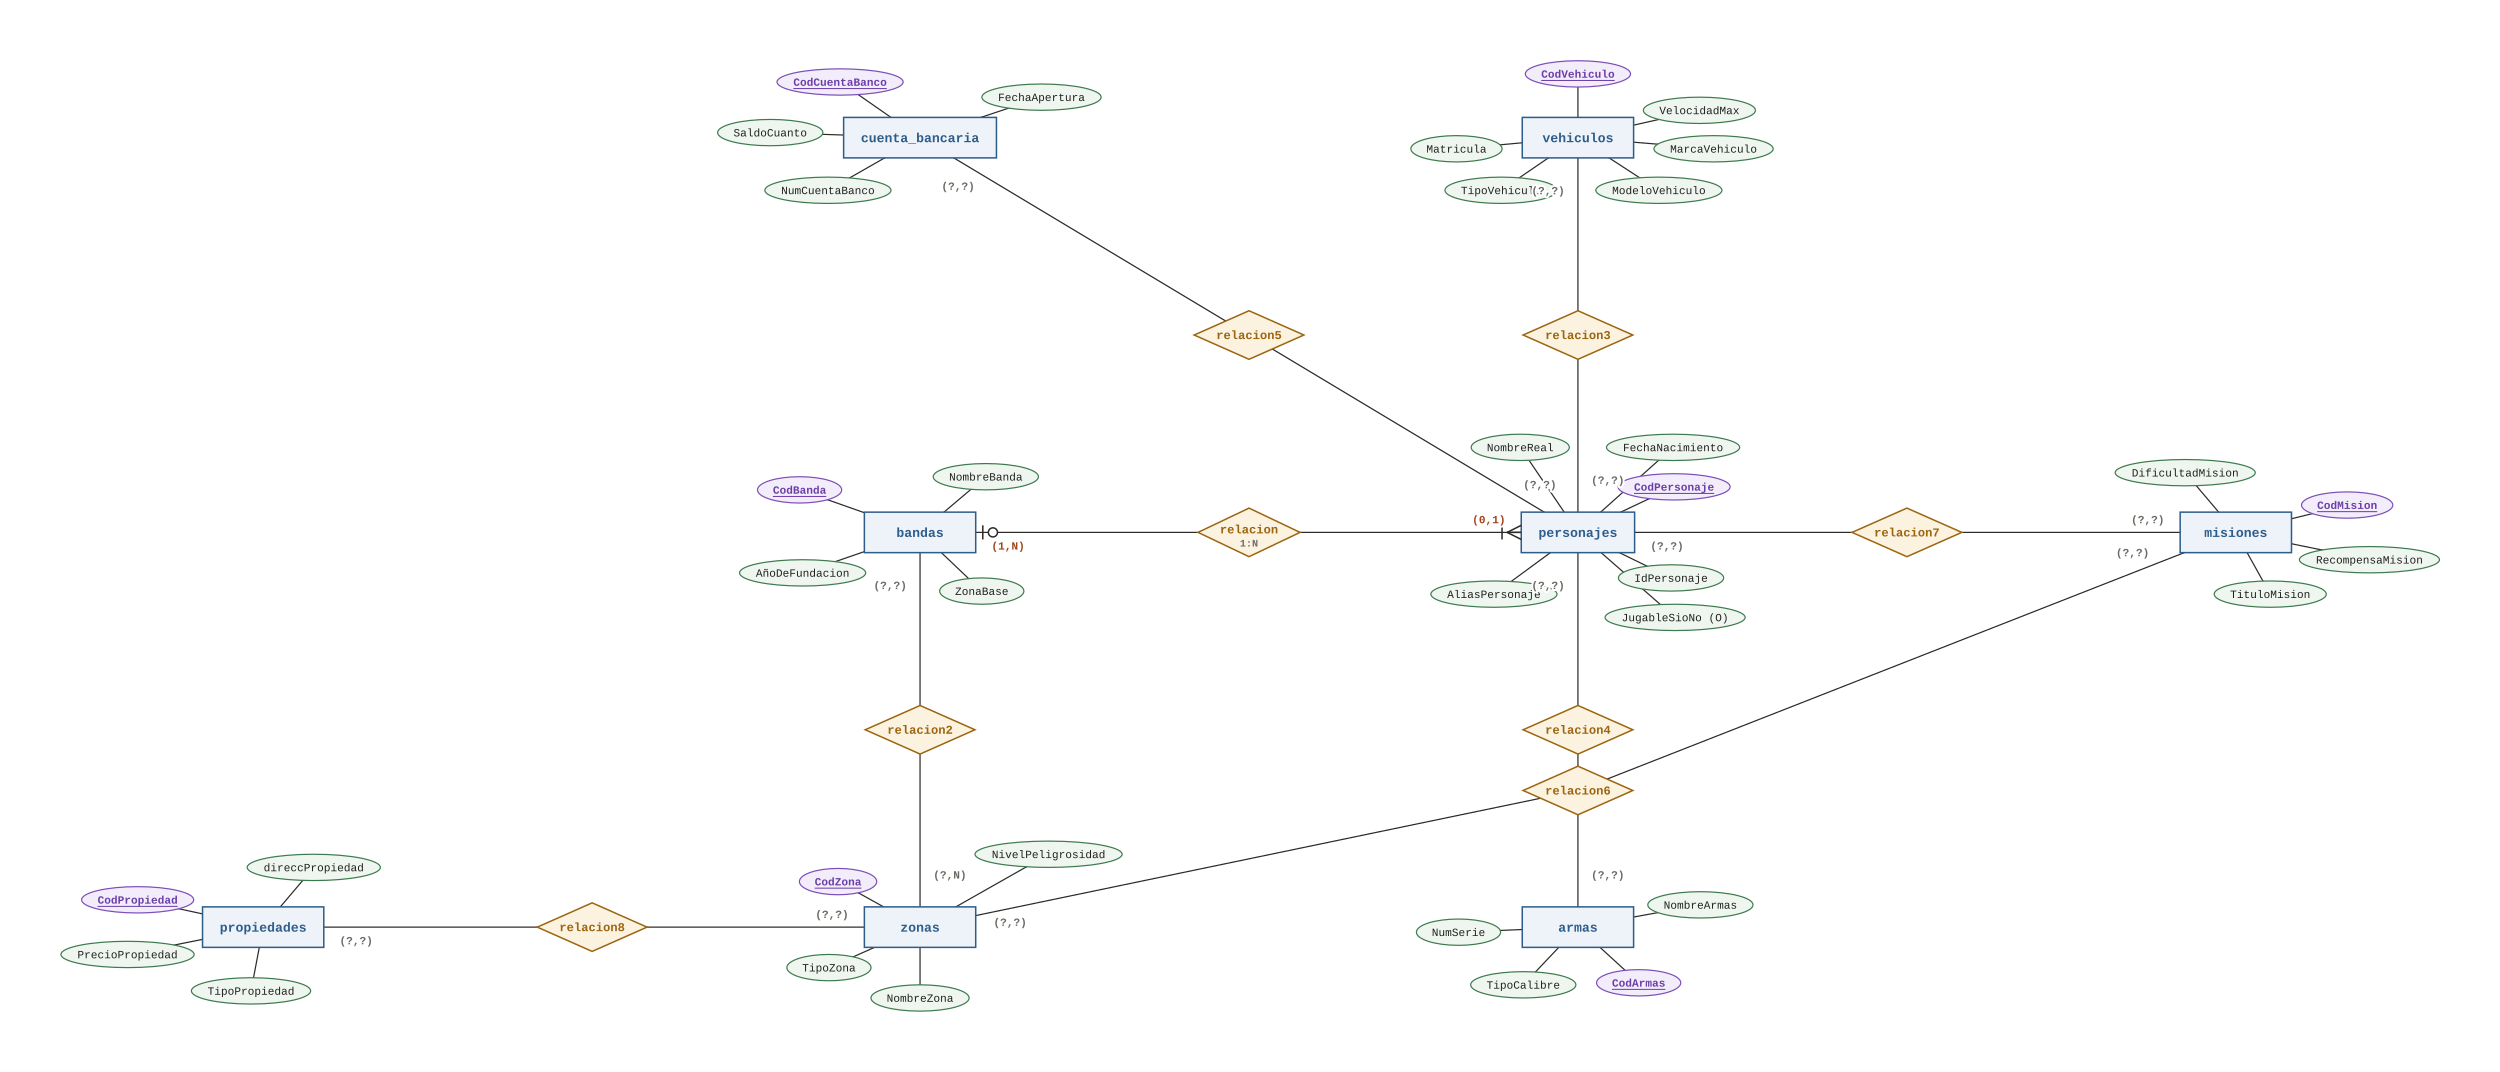
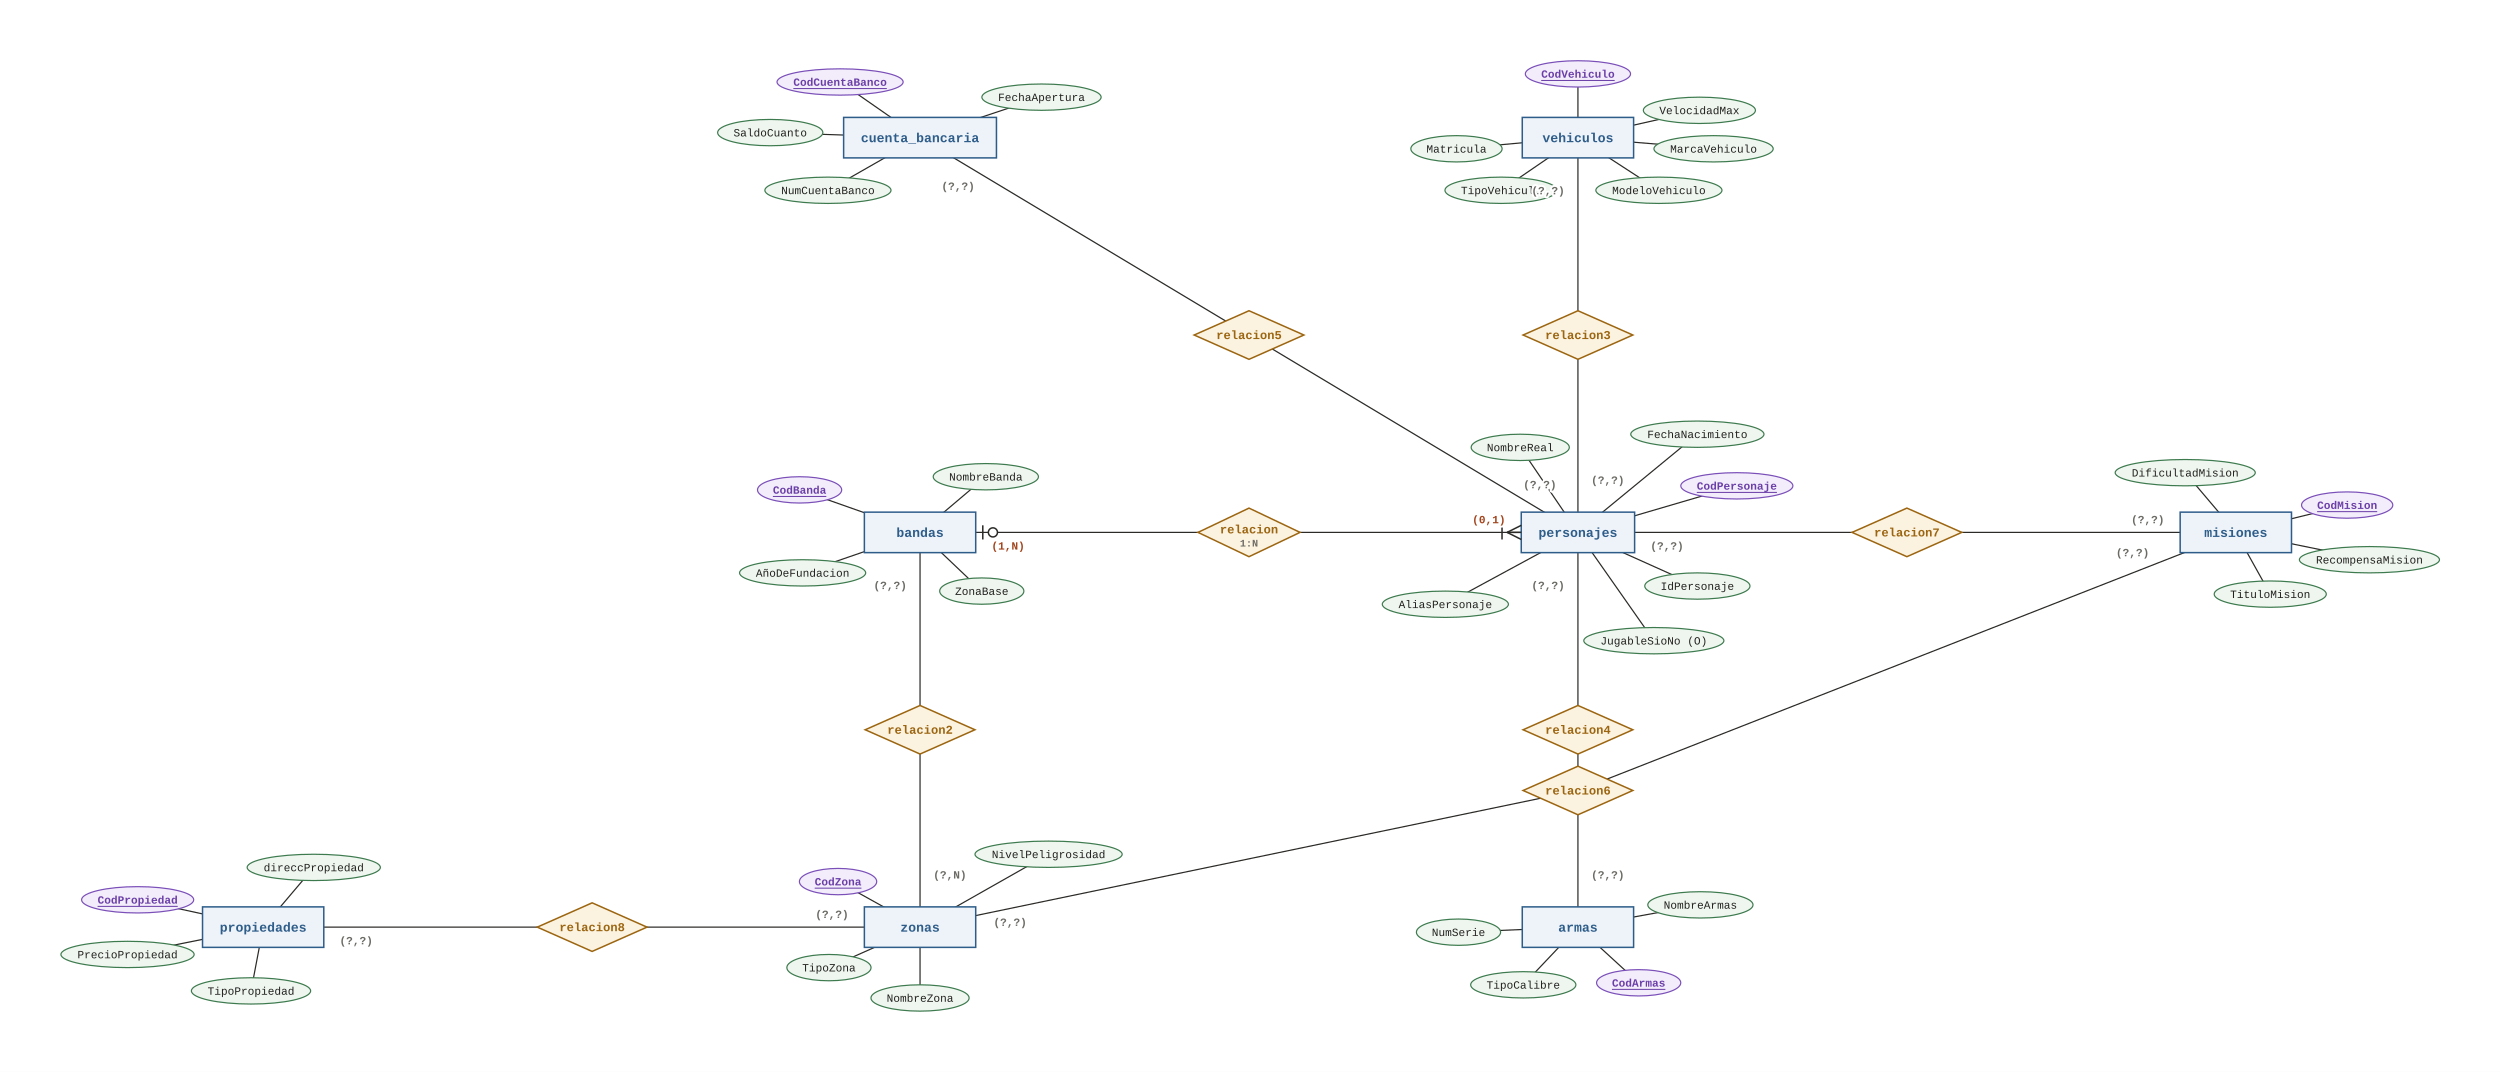
<svg xmlns="http://www.w3.org/2000/svg" viewBox="1765 1474 2470 1059" width="2470" height="1059">
  <style>.ln{stroke:#2B2A27;stroke-width:1.2}.mk{stroke:#2B2A27;stroke-width:1.5;fill:none}.mo{fill:#FFFFFF;stroke:#2B2A27;stroke-width:1.5}
.ent{fill:#EDF3F9;stroke:#2F5D8A;stroke-width:1.5}.dia{fill:#FBF2E0;stroke:#9C6510;stroke-width:1.5}.att{fill:#EEF6EF;stroke:#3D7A4E;stroke-width:1.2}.att.key{fill:#F3EDFB;stroke:#7A4FB8}.att.dr{stroke-dasharray:4 3}
.ent.in,.dia.in{fill:none}.dup{stroke:#C0362C;stroke-width:2.4}
.tx{fill:#22211F;font:11px Consolas,'JetBrains Mono','Courier New',monospace}.txk{fill:#6B3FA8;font-weight:600}.tb{font:600 13px Consolas,'JetBrains Mono','Courier New',monospace;fill:#2F5D8A}.tr{font:600 12px Consolas,'JetBrains Mono','Courier New',monospace;fill:#9C6510}.tt{font:600 10px Consolas,'JetBrains Mono','Courier New',monospace;fill:#6B6A64}
.ul{stroke:#6B3FA8;stroke-width:1}.ul.p{stroke-dasharray:3 2}.card{font:600 11px Consolas,'JetBrains Mono','Courier New',monospace;fill:#A2441C;paint-order:stroke;stroke:#FFFFFF;stroke-width:4px;stroke-linejoin:round}.cardq{fill:#6B6A64}
.tbox{fill:#FFFFFF;stroke:#A9B2C0;stroke-width:1}.thd{fill:#33557F}.thx{font:600 12.5px Consolas,'JetBrains Mono','Courier New',monospace;fill:#FFFFFF}.cx{font:11.5px Consolas,'JetBrains Mono','Courier New',monospace;fill:#22211F}.cpk{fill:#6B3FA8;font-weight:600}.cfk{fill:#A3304A}.cty{fill:#6B6A64;font-weight:400}.uq{font:600 9px Consolas,'JetBrains Mono','Courier New',monospace;fill:#2A7F8F}
.lk{stroke:#6B6A64;stroke-width:1.4;fill:none}.lk.dash{stroke-dasharray:6 4}.lkm{stroke:#6B6A64;stroke-width:1.5;fill:none}.lko{fill:#FFFFFF;stroke:#6B6A64;stroke-width:1.5}
.ipk{fill:#8E5FD0}.ifk{fill:#B4364E}.icol{fill:#2A7F8F}.inul{fill:none;stroke:#2A7F8F;stroke-width:1.3}
.rbox{fill:#FFFFFF;stroke:#22211F;stroke-width:1.1}.rnm{font:600 12.5px Consolas,'JetBrains Mono','Courier New',monospace;fill:#2F5D8A}.rcol{font:12px Consolas,'JetBrains Mono','Courier New',monospace;fill:#22211F}.rpk{font-weight:700;fill:#6B3FA8}.rfk{fill:#A3304A}.rul{stroke:#6B3FA8;stroke-width:1.1}
.rtag{font:600 9.5px Consolas,'JetBrains Mono','Courier New',monospace;fill:#6B6A64}.rarr{fill:none;stroke:#B4364E;stroke-width:1.1}.rhead{fill:#B4364E}
.ent.hd,.dia.hd{fill:none}.ktag{font:700 9px Consolas,'JetBrains Mono','Courier New',monospace;fill:#6B6A64}.rlab{fill:#FFFFFF;stroke:none;opacity:.92}.dia.assoc{stroke-dasharray:5 3}.ln.lid{stroke-width:2.2}.isal{fill:#9C6510}.skt{fill:#2F5D8A}
.thx.dup{fill:#FFC2BD}.cx.dup,.rnm.dup,.rcol.dup{fill:#C0362C;text-decoration:underline}
.note{stroke-width:1.2}.note-fold{stroke-width:1.2}.nc-y{fill:#FFF4C2;stroke:#D2AE36}.nc-b{fill:#DDEBFA;stroke:#7AA3D6}.nc-g{fill:#DFF2E1;stroke:#7DBB87}.nc-p{fill:#FBE1EC;stroke:#D98AAE}.note-fold{filter:brightness(.93)}.note-tx{font:12px 'Segoe UI',Arial,sans-serif;fill:#2B2A27}</style>
  <rect x="1765" y="1474" width="2470" height="1059" fill="#ffffff" />
  <line x1="2674" y1="2390" x2="2593" y2="2345" class="ln" />
  <line x1="2674" y1="2390" x2="2674" y2="2460" class="ln" />
  <line x1="2674" y1="2390" x2="2584" y2="2430" class="ln" />
  <line x1="2674" y1="2390" x2="2801" y2="2318" class="ln" />
-   <line x1="3324" y1="2000" x2="3416" y2="2045" class="ln" />
-   <line x1="3324" y1="2000" x2="3241" y2="2061" class="ln" />
+   <line x1="3324" y1="2000" x2="3442" y2="2053" class="ln" />
+   <line x1="3324" y1="2000" x2="3193" y2="2071" class="ln" />
  <line x1="3324" y1="2000" x2="3267" y2="1916" class="ln" />
-   <line x1="3324" y1="2000" x2="3418" y2="1916" class="ln" />
-   <line x1="3324" y1="2000" x2="3420" y2="2084" class="ln" />
+   <line x1="3324" y1="2000" x2="3442" y2="1903" class="ln" />
+   <line x1="3324" y1="2000" x2="3399" y2="2107" class="ln" />
  <line x1="2674" y1="2000" x2="2555" y2="1958" class="ln" />
  <line x1="2674" y1="2000" x2="2739" y2="1945" class="ln" />
  <line x1="2674" y1="2000" x2="2558" y2="2040" class="ln" />
  <line x1="2674" y1="2000" x2="2735" y2="2058" class="ln" />
  <line x1="3324" y1="1610" x2="3204" y2="1621" class="ln" />
  <line x1="3324" y1="1610" x2="3324" y2="1547" class="ln" />
-   <line x1="3324" y1="2000" x2="3419" y2="1955" class="ln" />
+   <line x1="3324" y1="2000" x2="3481" y2="1954" class="ln" />
  <line x1="3324" y1="1610" x2="3458" y2="1621" class="ln" />
  <line x1="3324" y1="1610" x2="3404" y2="1662" class="ln" />
  <line x1="3324" y1="1610" x2="3248" y2="1662" class="ln" />
  <line x1="3324" y1="2390" x2="3206" y2="2395" class="ln" />
  <line x1="3324" y1="2390" x2="3445" y2="2368" class="ln" />
  <line x1="3324" y1="2390" x2="3270" y2="2447" class="ln" />
  <line x1="3324" y1="2390" x2="3384" y2="2445" class="ln" />
  <line x1="2674" y1="1610" x2="2583" y2="1662" class="ln" />
  <line x1="2674" y1="1610" x2="2595" y2="1555" class="ln" />
  <line x1="2674" y1="1610" x2="2794" y2="1570" class="ln" />
  <line x1="2674" y1="1610" x2="2526" y2="1605" class="ln" />
  <line x1="3974" y1="2000" x2="4084" y2="1973" class="ln" />
  <line x1="3974" y1="2000" x2="4008" y2="2061" class="ln" />
  <line x1="3974" y1="2000" x2="3924" y2="1941" class="ln" />
  <line x1="3974" y1="2000" x2="4106" y2="2027" class="ln" />
  <line x1="2025" y1="2390" x2="1901" y2="2363" class="ln" />
  <line x1="2025" y1="2390" x2="2013" y2="2453" class="ln" />
  <line x1="2025" y1="2390" x2="2075" y2="2331" class="ln" />
  <line x1="2025" y1="2390" x2="1891" y2="2417" class="ln" />
  <line x1="3324" y1="1610" x2="3444" y2="1583" class="ln" />
  <line x1="2999" y1="2000" x2="3324" y2="2000" class="ln" />
  <line x1="2999" y1="2000" x2="2674" y2="2000" class="ln" />
  <line x1="2674" y1="2195" x2="2674" y2="2390" class="ln" />
  <line x1="2674" y1="2195" x2="2674" y2="2000" class="ln" />
  <line x1="3324" y1="1805" x2="3324" y2="2000" class="ln" />
  <line x1="3324" y1="1805" x2="3324" y2="1610" class="ln" />
  <line x1="3324" y1="2195" x2="3324" y2="2000" class="ln" />
  <line x1="3324" y1="2195" x2="3324" y2="2390" class="ln" />
  <line x1="2999" y1="1805" x2="3324" y2="2000" class="ln" />
  <line x1="2999" y1="1805" x2="2674" y2="1610" class="ln" />
  <line x1="3324" y1="2255" x2="3974" y2="2000" class="ln" />
  <line x1="3324" y1="2255" x2="2674" y2="2390" class="ln" />
  <line x1="3649" y1="2000" x2="3324" y2="2000" class="ln" />
  <line x1="3649" y1="2000" x2="3974" y2="2000" class="ln" />
  <line x1="2350" y1="2390" x2="2674" y2="2390" class="ln" />
  <line x1="2350" y1="2390" x2="2025" y2="2390" class="ln" />
  <g class="node" data-id="nmwmhqvag3xdsrz">
    <rect x="2619" y="2370" width="110" height="40" class="ent" />
    <text x="2674" y="2394.5" text-anchor="middle" class="tb">zonas</text>
  </g>
  <g class="node" data-id="nmwmhrrtz46f440">
    <ellipse cx="2593" cy="2345" rx="38.2" ry="13" class="att key" />
    <text x="2593" y="2348.8" text-anchor="middle" class="tx txk">CodZona</text>
    <line x1="2569.9" y1="2351.5" x2="2616.1" y2="2351.5" class="ul" />
  </g>
  <g class="node" data-id="nmwmhs1pz4838rc">
    <ellipse cx="2674" cy="2460" rx="48.5" ry="13" class="att" />
    <text x="2674" y="2463.8" text-anchor="middle" class="tx">NombreZona</text>
  </g>
  <g class="node" data-id="nmwmhse6k4avtgo">
    <ellipse cx="2584" cy="2430" rx="41.6" ry="13" class="att" />
    <text x="2584" y="2433.8" text-anchor="middle" class="tx">TipoZona</text>
  </g>
  <g class="node" data-id="nmwmhsl8x4cs0xw">
    <ellipse cx="2801" cy="2318" rx="72.7" ry="13" class="att" />
    <text x="2801" y="2321.8" text-anchor="middle" class="tx">NivelPeligrosidad</text>
  </g>
  <g class="node" data-id="nmwmhtg534eof8d">
    <rect x="3268" y="1980" width="112" height="40" class="ent" />
    <text x="3324" y="2004.5" text-anchor="middle" class="tb">personajes</text>
  </g>
  <g class="node" data-id="nmwmhtvoe4fcd3s">
-     <ellipse cx="3416" cy="2045" rx="52" ry="13" class="att" />
-     <text x="3416" y="2048.8" text-anchor="middle" class="tx">IdPersonaje</text>
+     <ellipse cx="3442" cy="2053" rx="52" ry="13" class="att" />
+     <text x="3442" y="2056.8" text-anchor="middle" class="tx">IdPersonaje</text>
  </g>
  <g class="node" data-id="nmwmhtzp54hasp6">
-     <ellipse cx="3241" cy="2061" rx="62.3" ry="13" class="att" />
-     <text x="3241" y="2064.8" text-anchor="middle" class="tx">AliasPersonaje</text>
+     <ellipse cx="3193" cy="2071" rx="62.3" ry="13" class="att" />
+     <text x="3193" y="2074.8" text-anchor="middle" class="tx">AliasPersonaje</text>
  </g>
  <g class="node" data-id="nmwmhu9s44jnxp9">
    <ellipse cx="3267" cy="1916" rx="48.5" ry="13" class="att" />
    <text x="3267" y="1919.8" text-anchor="middle" class="tx">NombreReal</text>
  </g>
  <g class="node" data-id="nmwmhvhij4l5lyf">
-     <ellipse cx="3418" cy="1916" rx="65.8" ry="13" class="att" />
-     <text x="3418" y="1919.8" text-anchor="middle" class="tx">FechaNacimiento</text>
+     <ellipse cx="3442" cy="1903" rx="65.8" ry="13" class="att" />
+     <text x="3442" y="1906.8" text-anchor="middle" class="tx">FechaNacimiento</text>
  </g>
  <g class="node" data-id="nmwmhw2st4nqzpn">
-     <ellipse cx="3420" cy="2084" rx="69.2" ry="13" class="att" />
-     <text x="3420" y="2087.8" text-anchor="middle" class="tx">JugableSioNo (O)</text>
+     <ellipse cx="3399" cy="2107" rx="69.2" ry="13" class="att" />
+     <text x="3399" y="2110.8" text-anchor="middle" class="tx">JugableSioNo (O)</text>
  </g>
  <g class="node" data-id="nmwmhxjzb4pf9rv">
    <rect x="2619" y="1980" width="110" height="40" class="ent" />
    <text x="2674" y="2004.5" text-anchor="middle" class="tb">bandas</text>
  </g>
  <g class="node" data-id="nmwmhxsy74qo5d7">
    <ellipse cx="2555" cy="1958" rx="41.6" ry="13" class="att key" />
    <text x="2555" y="1961.8" text-anchor="middle" class="tx txk">CodBanda</text>
    <line x1="2528.6" y1="1964.5" x2="2581.4" y2="1964.5" class="ul" />
  </g>
  <g class="node" data-id="nmwmhy7ny4s7mmz">
    <ellipse cx="2739" cy="1945" rx="52" ry="13" class="att" />
    <text x="2739" y="1948.8" text-anchor="middle" class="tx">NombreBanda</text>
  </g>
  <g class="node" data-id="nmwmhzwdd4umxmz">
    <ellipse cx="2558" cy="2040" rx="62.3" ry="13" class="att" />
    <text x="2558" y="2043.8" text-anchor="middle" class="tx">AñoDeFundacion</text>
  </g>
  <g class="node" data-id="nmwmi0gy84w97ze">
    <ellipse cx="2735" cy="2058" rx="41.6" ry="13" class="att" />
    <text x="2735" y="2061.8" text-anchor="middle" class="tx">ZonaBase</text>
  </g>
  <g class="node" data-id="nmwmi2cq74yrbnu">
    <rect x="3269" y="1590" width="110" height="40" class="ent" />
    <text x="3324" y="1614.5" text-anchor="middle" class="tb">vehiculos</text>
  </g>
  <g class="node" data-id="nmwmi2nv34ztt1i">
    <ellipse cx="3204" cy="1621" rx="45.1" ry="13" class="att" />
    <text x="3204" y="1624.8" text-anchor="middle" class="tx">Matricula</text>
  </g>
  <g class="node" data-id="nmwmi3kmf51jxje">
    <ellipse cx="3324" cy="1547" rx="52" ry="13" class="att key" />
    <text x="3324" y="1550.8" text-anchor="middle" class="tx txk">CodVehiculo</text>
    <line x1="3287.7" y1="1553.5" x2="3360.3" y2="1553.5" class="ul" />
  </g>
  <g class="node" data-id="nmwmi402d53smqh">
-     <ellipse cx="3419" cy="1955" rx="55.4" ry="13" class="att key" />
-     <text x="3419" y="1958.8" text-anchor="middle" class="tx txk">CodPersonaje</text>
-     <line x1="3379.4" y1="1961.5" x2="3458.6" y2="1961.5" class="ul" />
+     <ellipse cx="3481" cy="1954" rx="55.4" ry="13" class="att key" />
+     <text x="3481" y="1957.8" text-anchor="middle" class="tx txk">CodPersonaje</text>
+     <line x1="3441.4" y1="1960.5" x2="3520.6" y2="1960.5" class="ul" />
  </g>
  <g class="node" data-id="nmwmi4m2t551h8a">
    <ellipse cx="3458" cy="1621" rx="58.9" ry="13" class="att" />
    <text x="3458" y="1624.8" text-anchor="middle" class="tx">MarcaVehiculo</text>
  </g>
  <g class="node" data-id="nmwmi5d3357tlys">
    <ellipse cx="3404" cy="1662" rx="62.3" ry="13" class="att" />
    <text x="3404" y="1665.8" text-anchor="middle" class="tx">ModeloVehiculo</text>
  </g>
  <g class="node" data-id="nmwmi6y4t590tg7">
    <ellipse cx="3248" cy="1662" rx="55.4" ry="13" class="att" />
    <text x="3248" y="1665.8" text-anchor="middle" class="tx">TipoVehiculo</text>
  </g>
  <g class="node" data-id="nmwmia2g75bo3id">
    <rect x="3269" y="2370" width="110" height="40" class="ent" />
    <text x="3324" y="2394.5" text-anchor="middle" class="tb">armas</text>
  </g>
  <g class="node" data-id="nmwmia8na5ce6x1">
    <ellipse cx="3206" cy="2395" rx="41.6" ry="13" class="att" />
    <text x="3206" y="2398.8" text-anchor="middle" class="tx">NumSerie</text>
  </g>
  <g class="node" data-id="nmwmiasoj5eu1sq">
    <ellipse cx="3445" cy="2368" rx="52" ry="13" class="att" />
    <text x="3445" y="2371.8" text-anchor="middle" class="tx">NombreArmas</text>
  </g>
  <g class="node" data-id="nmwmic04b5gq8px">
    <ellipse cx="3270" cy="2447" rx="52" ry="13" class="att" />
    <text x="3270" y="2450.8" text-anchor="middle" class="tx">TipoCalibre</text>
  </g>
  <g class="node" data-id="nmwmie3675k2tdn">
    <ellipse cx="3384" cy="2445" rx="41.6" ry="13" class="att key" />
    <text x="3384" y="2448.8" text-anchor="middle" class="tx txk">CodArmas</text>
    <line x1="3357.6" y1="2451.5" x2="3410.4" y2="2451.5" class="ul" />
  </g>
  <g class="node" data-id="nmwmieuhb5myfep">
    <rect x="2598.5" y="1590" width="151" height="40" class="ent" />
    <text x="2674" y="1614.5" text-anchor="middle" class="tb">cuenta_bancaria</text>
  </g>
  <g class="node" data-id="nmwmifxlj5nexyy">
    <ellipse cx="2583" cy="1662" rx="62.3" ry="13" class="att" />
    <text x="2583" y="1665.8" text-anchor="middle" class="tx">NumCuentaBanco</text>
  </g>
  <g class="node" data-id="nmwmih6ur5pqn8f">
    <ellipse cx="2595" cy="1555" rx="62.3" ry="13" class="att key" />
    <text x="2595" y="1558.8" text-anchor="middle" class="tx txk">CodCuentaBanco</text>
    <line x1="2548.8" y1="1561.5" x2="2641.2" y2="1561.5" class="ul" />
  </g>
  <g class="node" data-id="nmwmih70n5rkz42">
    <ellipse cx="2794" cy="1570" rx="58.9" ry="13" class="att" />
    <text x="2794" y="1573.8" text-anchor="middle" class="tx">FechaApertura</text>
  </g>
  <g class="node" data-id="nmwmilzss5tyocj">
    <ellipse cx="2526" cy="1605" rx="52" ry="13" class="att" />
    <text x="2526" y="1608.8" text-anchor="middle" class="tx">SaldoCuanto</text>
  </g>
  <g class="node" data-id="nmwmio5i75v8jmj">
    <rect x="3919" y="1980" width="110" height="40" class="ent" />
    <text x="3974" y="2004.5" text-anchor="middle" class="tb">misiones</text>
  </g>
  <g class="node" data-id="nmwmiow465w8po8">
    <ellipse cx="4084" cy="1973" rx="45.1" ry="13" class="att key" />
    <text x="4084" y="1976.8" text-anchor="middle" class="tx txk">CodMision</text>
    <line x1="4054.3" y1="1979.5" x2="4113.7" y2="1979.5" class="ul" />
  </g>
  <g class="node" data-id="nmwmir5ci5yhlv1">
    <ellipse cx="4008" cy="2061" rx="55.4" ry="13" class="att" />
    <text x="4008" y="2064.8" text-anchor="middle" class="tx">TituloMision</text>
  </g>
  <g class="node" data-id="nmwmirrxe60nf3k">
    <ellipse cx="3924" cy="1941" rx="69.2" ry="13" class="att" />
    <text x="3924" y="1944.8" text-anchor="middle" class="tx">DificultadMision</text>
  </g>
  <g class="node" data-id="nmwmisx1w62qcp3">
    <ellipse cx="4106" cy="2027" rx="69.2" ry="13" class="att" />
    <text x="4106" y="2030.8" text-anchor="middle" class="tx">RecompensaMision</text>
  </g>
  <g class="node" data-id="nmwmiwxrr6474jo">
    <rect x="1965.1" y="2370" width="119.8" height="40" class="ent" />
    <text x="2025" y="2394.5" text-anchor="middle" class="tb">propiedades</text>
  </g>
  <g class="node" data-id="nmwmj46ri65fsi7">
    <ellipse cx="1901" cy="2363" rx="55.4" ry="13" class="att key" />
    <text x="1901" y="2366.8" text-anchor="middle" class="tx txk">CodPropiedad</text>
    <line x1="1861.4" y1="2369.5" x2="1940.6" y2="2369.5" class="ul" />
  </g>
  <g class="node" data-id="nmwmj4fdq67bwgb">
    <ellipse cx="2013" cy="2453" rx="58.9" ry="13" class="att" />
    <text x="2013" y="2456.8" text-anchor="middle" class="tx">TipoPropiedad</text>
  </g>
  <g class="node" data-id="nmwmj5cyw692ayh">
    <ellipse cx="2075" cy="2331" rx="65.8" ry="13" class="att" />
    <text x="2075" y="2334.8" text-anchor="middle" class="tx">direccPropiedad</text>
  </g>
  <g class="node" data-id="nmwmj8ovs6bwnpc">
    <ellipse cx="1891" cy="2417" rx="65.8" ry="13" class="att" />
    <text x="1891" y="2420.8" text-anchor="middle" class="tx">PrecioPropiedad</text>
  </g>
  <g class="node" data-id="nmwmjht0x6dnj06">
    <ellipse cx="3444" cy="1583" rx="55.4" ry="13" class="att" />
    <text x="3444" y="1586.8" text-anchor="middle" class="tx">VelocidadMax</text>
  </g>
  <g class="node" data-id="nmwmjmfhi6frj9i">
    <polygon points="2999,1976 3049.4,2000 2999,2024 2948.6,2000" class="dia" />
    <text x="2999" y="2001" text-anchor="middle" class="tr">relacion</text>
    <text x="2999" y="2014" text-anchor="middle" class="tt">1:N</text>
  </g>
  <g class="node" data-id="nmwmjmt126iqzcu">
    <polygon points="2674,2171 2728.2,2195 2674,2219 2619.8,2195" class="dia" />
    <text x="2674" y="2199" text-anchor="middle" class="tr">relacion2</text>
  </g>
  <g class="node" data-id="nmwmjowra6lotfp">
    <polygon points="3324,1781 3378.2,1805 3324,1829 3269.8,1805" class="dia" />
    <text x="3324" y="1809" text-anchor="middle" class="tr">relacion3</text>
  </g>
  <g class="node" data-id="nmwmjrzby6oci5u">
    <polygon points="3324,2171 3378.2,2195 3324,2219 3269.8,2195" class="dia" />
    <text x="3324" y="2199" text-anchor="middle" class="tr">relacion4</text>
  </g>
  <g class="node" data-id="nmwmjtid26r4xvv">
    <polygon points="2999,1781 3053.2,1805 2999,1829 2944.8,1805" class="dia" />
    <text x="2999" y="1809" text-anchor="middle" class="tr">relacion5</text>
  </g>
  <g class="node" data-id="nmwmjv7rp6uawza">
    <polygon points="3324,2231 3378.2,2255 3324,2279 3269.8,2255" class="dia" />
    <text x="3324" y="2259" text-anchor="middle" class="tr">relacion6</text>
  </g>
  <g class="node" data-id="nmwmjythq6xg17k">
    <polygon points="3649,1976 3703.2,2000 3649,2024 3594.8,2000" class="dia" />
    <text x="3649" y="2004" text-anchor="middle" class="tr">relacion7</text>
  </g>
  <g class="node" data-id="nmwmk074e708on4">
    <polygon points="2350,2366 2404.2,2390 2350,2414 2295.8,2390" class="dia" />
    <text x="2350" y="2394" text-anchor="middle" class="tr">relacion8</text>
  </g>
  <line x1="3254" y1="2000" x2="3268" y2="1993" class="mk" />
  <line x1="3254" y1="2000" x2="3268" y2="2000" class="mk" />
  <line x1="3254" y1="2000" x2="3268" y2="2007" class="mk" />
  <line x1="3249" y1="1993" x2="3249" y2="2007" class="mk" />
  <line x1="2736" y1="2007" x2="2736" y2="1993" class="mk" />
  <circle cx="2746" cy="2000" r="4.5" class="mo" />
  <text x="3236" y="1991" text-anchor="middle" class="card">(0,1)</text>
  <text x="2761" y="2017" text-anchor="middle" class="card">(1,N)</text>
  <text x="2687" y="2342" text-anchor="start" class="card cardq">(?,N)</text>
  <text x="2661" y="2056" text-anchor="end" class="card cardq">(?,?)</text>
  <text x="3337" y="1952" text-anchor="start" class="card cardq">(?,?)</text>
  <text x="3311" y="1666" text-anchor="end" class="card cardq">(?,?)</text>
  <text x="3311" y="2056" text-anchor="end" class="card cardq">(?,?)</text>
  <text x="3337" y="2342" text-anchor="start" class="card cardq">(?,?)</text>
  <text x="3269.9" y="1956.4" text-anchor="start" class="card cardq">(?,?)</text>
  <text x="2728.1" y="1661.6" text-anchor="end" class="card cardq">(?,?)</text>
  <text x="3888.5" y="2023.6" text-anchor="end" class="card cardq">(?,?)</text>
  <text x="2763" y="2388.8" text-anchor="middle" class="card cardq">(?,?)</text>
  <text x="3412" y="2017" text-anchor="middle" class="card cardq">(?,?)</text>
  <text x="3887" y="1991" text-anchor="middle" class="card cardq">(?,?)</text>
  <text x="2587" y="2381" text-anchor="middle" class="card cardq">(?,?)</text>
  <text x="2116.9" y="2407" text-anchor="middle" class="card cardq">(?,?)</text>
</svg>
